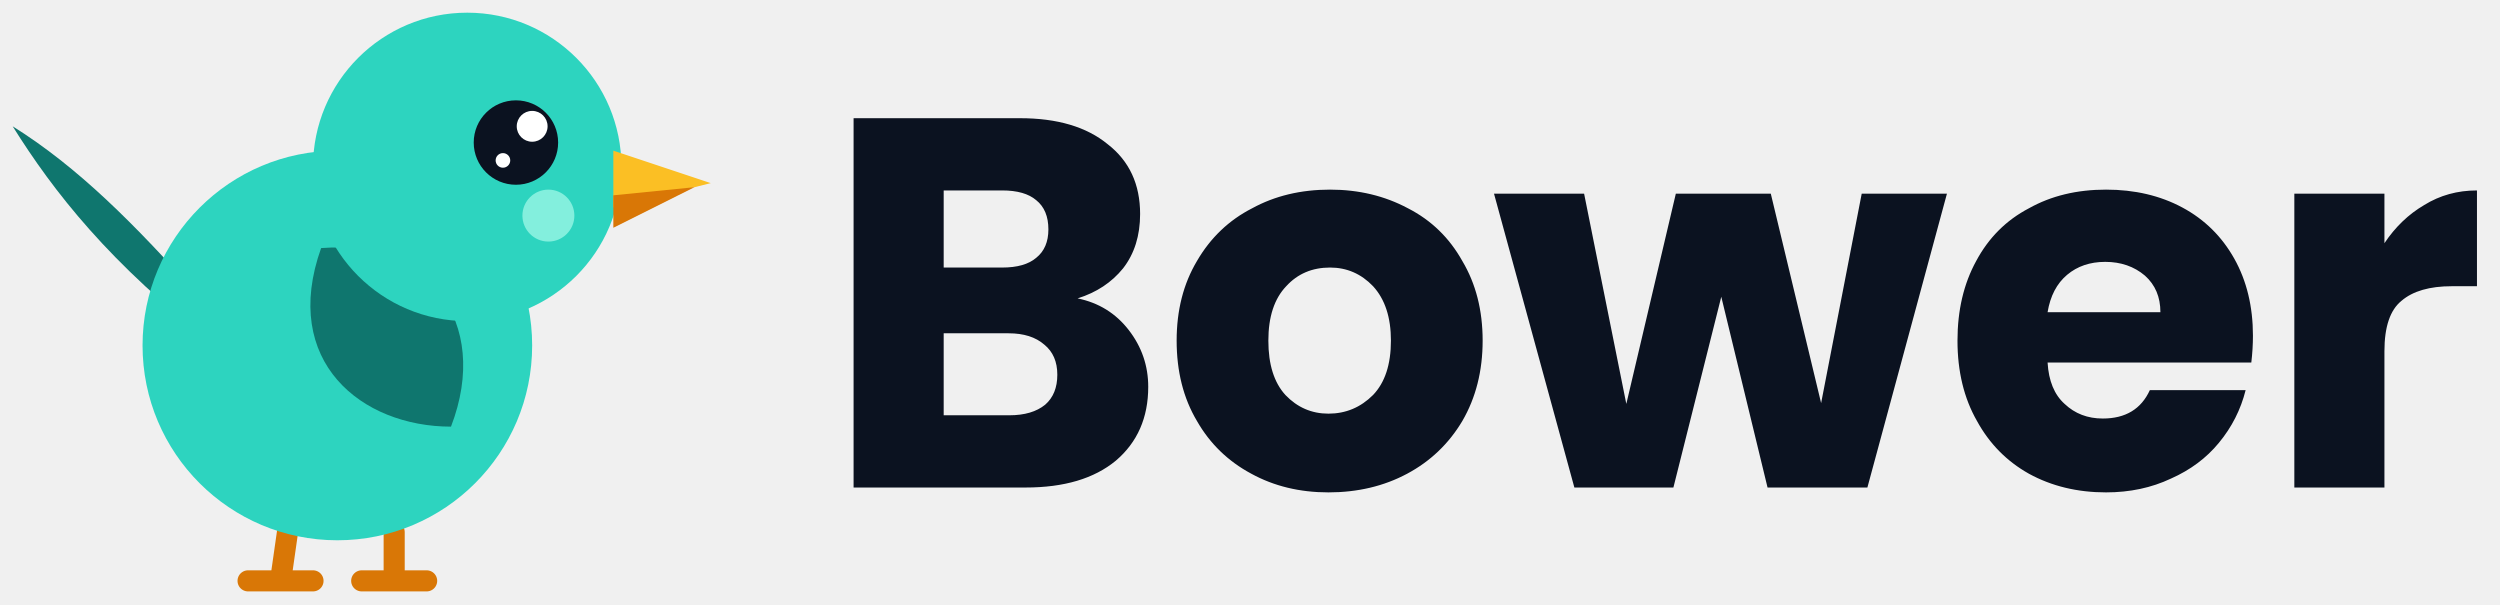
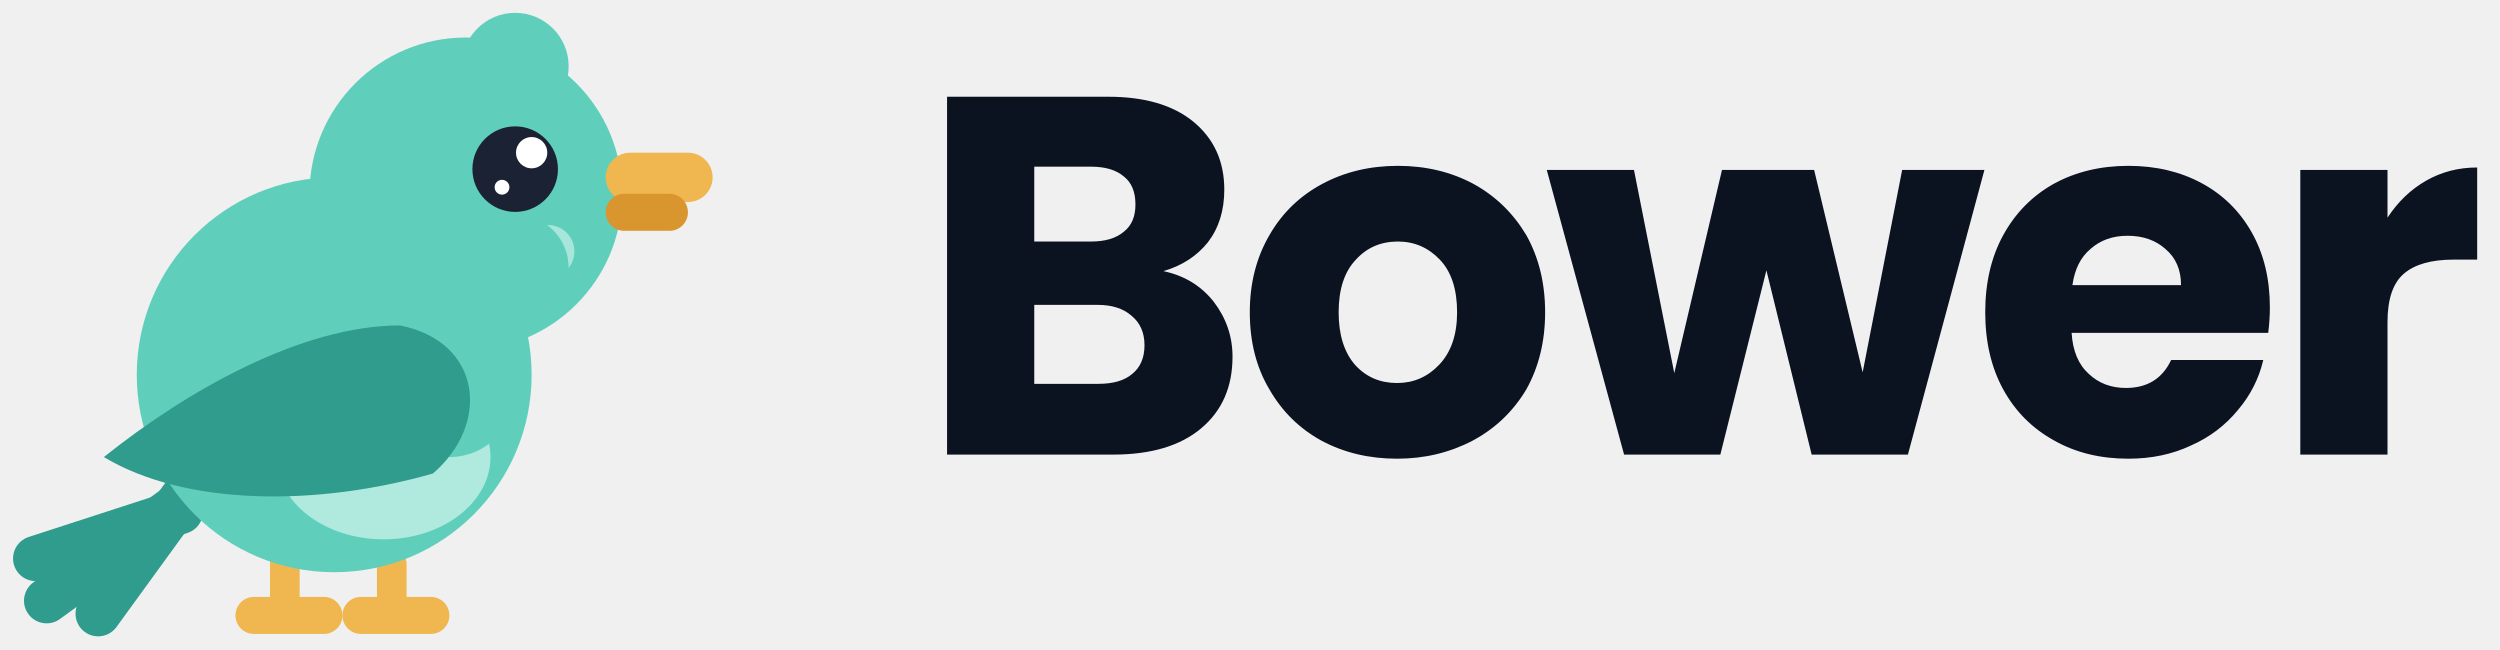
- <svg xmlns="http://www.w3.org/2000/svg" viewBox="-1.562 -1.562 308 74.44" role="img" aria-label="Bower">
-   <g transform="translate(-6 -21)">
-     <path fill="#0f766e" d="M29 56C21 47 14 40 6 35C11 43 18 52 31 62Z" />
-     <path fill="none" stroke="#d97706" stroke-width="2.6" stroke-linecap="round" stroke-linejoin="round" d="M40 84L39 91M35 91h8" />
-     <path fill="none" stroke="#d97706" stroke-width="2.6" stroke-linecap="round" stroke-linejoin="round" d="M53 85L53 91M49 91h8" />
-     <circle fill="#2dd4bf" cx="46" cy="62" r="24" />
-     <path fill="#0f766e" d="M44 50C57 49 65 59 60 72C49 72 39 64 44 50Z" />
-     <circle fill="#2dd4bf" cx="62" cy="40" r="19" />
-     <circle fill="#99f6e4" fill-opacity=".8" cx="72" cy="46" r="3.2" />
-     <circle fill="#0b1220" cx="68" cy="37" r="5.2" />
-     <circle fill="#ffffff" cx="70" cy="35" r="1.9" />
-     <circle fill="#ffffff" cx="66.4" cy="39.2" r=".9" />
-     <path fill="#fbbf24" d="M80 38L92 42L80 45Z" />
-     <path fill="#d97706" d="M80 43.5L90 42.5L80 47.5Z" />
-   </g>
-   <path fill="#0b1220" d="M139.9 46.1Q139.9 51.8 135.9 55.2Q131.9 58.5 124.8 58.5H103.6V13H124.1Q131 13 134.9 16.2Q138.9 19.3 138.9 24.8Q138.9 28.8 136.8 31.5Q134.7 34.1 131.2 35.2Q135.1 36 137.5 39.1Q139.9 42.2 139.9 46.1ZM114.7 31.4H121.9Q124.7 31.4 126.1 30.2Q127.6 29 127.6 26.7Q127.6 24.3 126.1 23.1Q124.7 21.9 121.9 21.9H114.7ZM128.7 44.6Q128.7 42.2 127.1 40.9Q125.5 39.5 122.7 39.5H114.7V49.6H122.8Q125.6 49.6 127.2 48.3Q128.7 47 128.7 44.6ZM143.4 40.4Q143.4 34.8 145.9 30.6Q148.4 26.3 152.7 24.1Q156.9 21.8 162.3 21.8Q167.6 21.8 171.9 24.1Q176.2 26.3 178.6 30.6Q181.1 34.8 181.1 40.4Q181.1 46 178.6 50.3Q176.1 54.5 171.8 56.8Q167.5 59.1 162.1 59.1Q156.8 59.1 152.6 56.8Q148.3 54.5 145.9 50.3Q143.4 46.1 143.4 40.4ZM169.8 40.4Q169.8 36.1 167.6 33.7Q165.4 31.4 162.3 31.4Q159 31.4 156.9 33.7Q154.7 36 154.7 40.4Q154.7 44.8 156.8 47.1Q159 49.4 162.1 49.4Q165.3 49.4 167.6 47.1Q169.8 44.8 169.8 40.4ZM238.3 22.3 228.5 58.5H216.2L210.5 35L204.6 58.5H192.4L182.5 22.3H193.6L198.8 48.2L204.9 22.3H216.6L222.8 48.1L227.8 22.3ZM275.8 43.1H250.7Q250.9 46.5 252.8 48.2Q254.7 50 257.5 50Q261.7 50 263.3 46.5H275.1Q274.2 50.1 271.8 53Q269.5 55.8 265.9 57.4Q262.3 59.1 257.9 59.1Q252.6 59.1 248.4 56.8Q244.3 54.5 242 50.3Q239.6 46.1 239.6 40.4Q239.6 34.8 241.9 30.6Q244.2 26.3 248.4 24.1Q252.5 21.8 257.9 21.8Q263.2 21.8 267.3 24Q271.4 26.2 273.7 30.3Q276 34.4 276 39.8Q276 41.4 275.8 43.1ZM264.6 36.9Q264.6 34.1 262.7 32.4Q260.7 30.7 257.8 30.7Q255 30.7 253.1 32.3Q251.2 33.9 250.7 36.9ZM303.6 21.9V33.7H300.5Q296.4 33.7 294.3 35.5Q292.2 37.2 292.2 41.7V58.5H281.1V22.3H292.2V28.4Q294.2 25.4 297.1 23.7Q300 21.9 303.6 21.9Z" />
+ <svg xmlns="http://www.w3.org/2000/svg" viewBox="5.375 16.44 303.9 78.94" role="img" aria-label="Bower">
+   <rect fill="#2f9c8d" x="6" y="71" width="24" height="5.5" rx="2.75" transform="rotate(-54 30 74)" />
+   <rect fill="#2f9c8d" x="4" y="73" width="26" height="5.5" rx="2.75" transform="rotate(-36 30 76)" />
+   <rect fill="#2f9c8d" x="6" y="75" width="24" height="5.5" rx="2.75" transform="rotate(-18 30 78)" />
+   <path fill="none" stroke="#f0b64f" stroke-width="3.6" stroke-linecap="round" stroke-linejoin="round" d="M40 84V91" />
+   <rect fill="#f0b64f" x="34" y="89" width="13" height="4.5" rx="2.25" />
+   <path fill="none" stroke="#f0b64f" stroke-width="3.6" stroke-linecap="round" stroke-linejoin="round" d="M53 85V91" />
+   <rect fill="#f0b64f" x="47" y="89" width="13" height="4.5" rx="2.25" />
+   <circle fill="#5fcfbc" cx="46" cy="62" r="24" />
+   <ellipse fill="#b9ece2" fill-opacity=".9" cx="52" cy="72" rx="13" ry="10" />
+   <rect fill="#5fcfbc" x="52" y="34" width="16" height="38" rx="8" />
+   <circle fill="#5fcfbc" cx="62" cy="40" r="19" />
+   <circle fill="#b9ece2" fill-opacity=".8" cx="72" cy="47" r="3.2" />
+   <circle fill="#1b2233" cx="68" cy="37" r="5.2" />
+   <circle fill="#ffffff" cx="70" cy="35" r="1.9" />
+   <circle fill="#ffffff" cx="66.4" cy="39.2" r=".9" />
+   <circle fill="#5fcfbc" cx="68" cy="24.5" r="6.5" />
+   <circle fill="#5fcfbc" cx="68" cy="49" r="6.5" />
+   <rect fill="#f0b64f" x="79" y="35" width="13" height="6" rx="3" />
+   <rect fill="#d9952e" x="79" y="40" width="10" height="4.5" rx="2.25" />
+   <path fill="#2f9c8d" d="M54 56C64 58 65 68 58 74C44 78 28 78 18 72C28 64 42 56 54 56Z" />
+   <path fill="#0b1220" d="M155.2 59.8Q155.2 65.3 151.4 68.5Q147.6 71.7 140.7 71.7H120.5V28.2H140.1Q146.7 28.2 150.4 31.2Q154.2 34.3 154.2 39.5Q154.2 43.3 152.2 45.9Q150.2 48.4 146.8 49.4Q150.6 50.2 152.9 53.1Q155.2 56.1 155.2 59.8ZM131.1 45.8H138Q140.6 45.8 142 44.6Q143.4 43.5 143.4 41.3Q143.4 39 142 37.9Q140.6 36.7 138 36.7H131.1ZM144.5 58.4Q144.5 56.1 142.9 54.8Q141.4 53.5 138.8 53.5H131.1V63.1H138.9Q141.6 63.1 143 61.9Q144.5 60.7 144.5 58.4ZM157.3 54.4Q157.3 49.1 159.7 45Q162 41 166.1 38.8Q170.2 36.6 175.3 36.6Q180.4 36.6 184.5 38.8Q188.5 41 190.9 45Q193.2 49.1 193.2 54.4Q193.2 59.7 190.9 63.8Q188.5 67.8 184.4 70Q180.2 72.2 175.2 72.2Q170.1 72.2 166 70Q162 67.8 159.7 63.8Q157.3 59.8 157.3 54.4ZM182.5 54.4Q182.5 50.2 180.4 48Q178.3 45.8 175.3 45.8Q172.2 45.8 170.2 48Q168.1 50.2 168.1 54.4Q168.1 58.5 170.1 60.8Q172.1 63 175.2 63Q178.2 63 180.3 60.8Q182.5 58.5 182.5 54.4ZM246.6 37.1 237.3 71.7H225.6L220.1 49.3L214.5 71.7H202.8L193.4 37.1H204L208.9 61.8L214.7 37.1H225.9L231.8 61.7L236.6 37.1ZM281.1 56.9H257.2Q257.4 60.2 259.3 61.9Q261.1 63.6 263.8 63.6Q267.7 63.6 269.3 60.2H280.5Q279.7 63.6 277.4 66.3Q275.1 69.1 271.7 70.6Q268.3 72.2 264.1 72.2Q259 72.2 255.1 70Q251.1 67.8 248.9 63.8Q246.7 59.8 246.7 54.4Q246.7 49 248.9 45Q251.1 41 255 38.8Q259 36.6 264.1 36.6Q269.1 36.6 273 38.7Q276.9 40.8 279.1 44.7Q281.3 48.6 281.3 53.8Q281.3 55.3 281.1 56.9ZM270.5 51.1Q270.5 48.3 268.6 46.7Q266.8 45.1 264 45.1Q261.3 45.1 259.5 46.7Q257.7 48.2 257.3 51.1ZM306.5 36.8V48H303.6Q299.6 48 297.6 49.7Q295.6 51.4 295.6 55.6V71.7H285V37.1H295.6V42.9Q297.5 40 300.3 38.4Q303.1 36.8 306.5 36.8Z" />
</svg>
